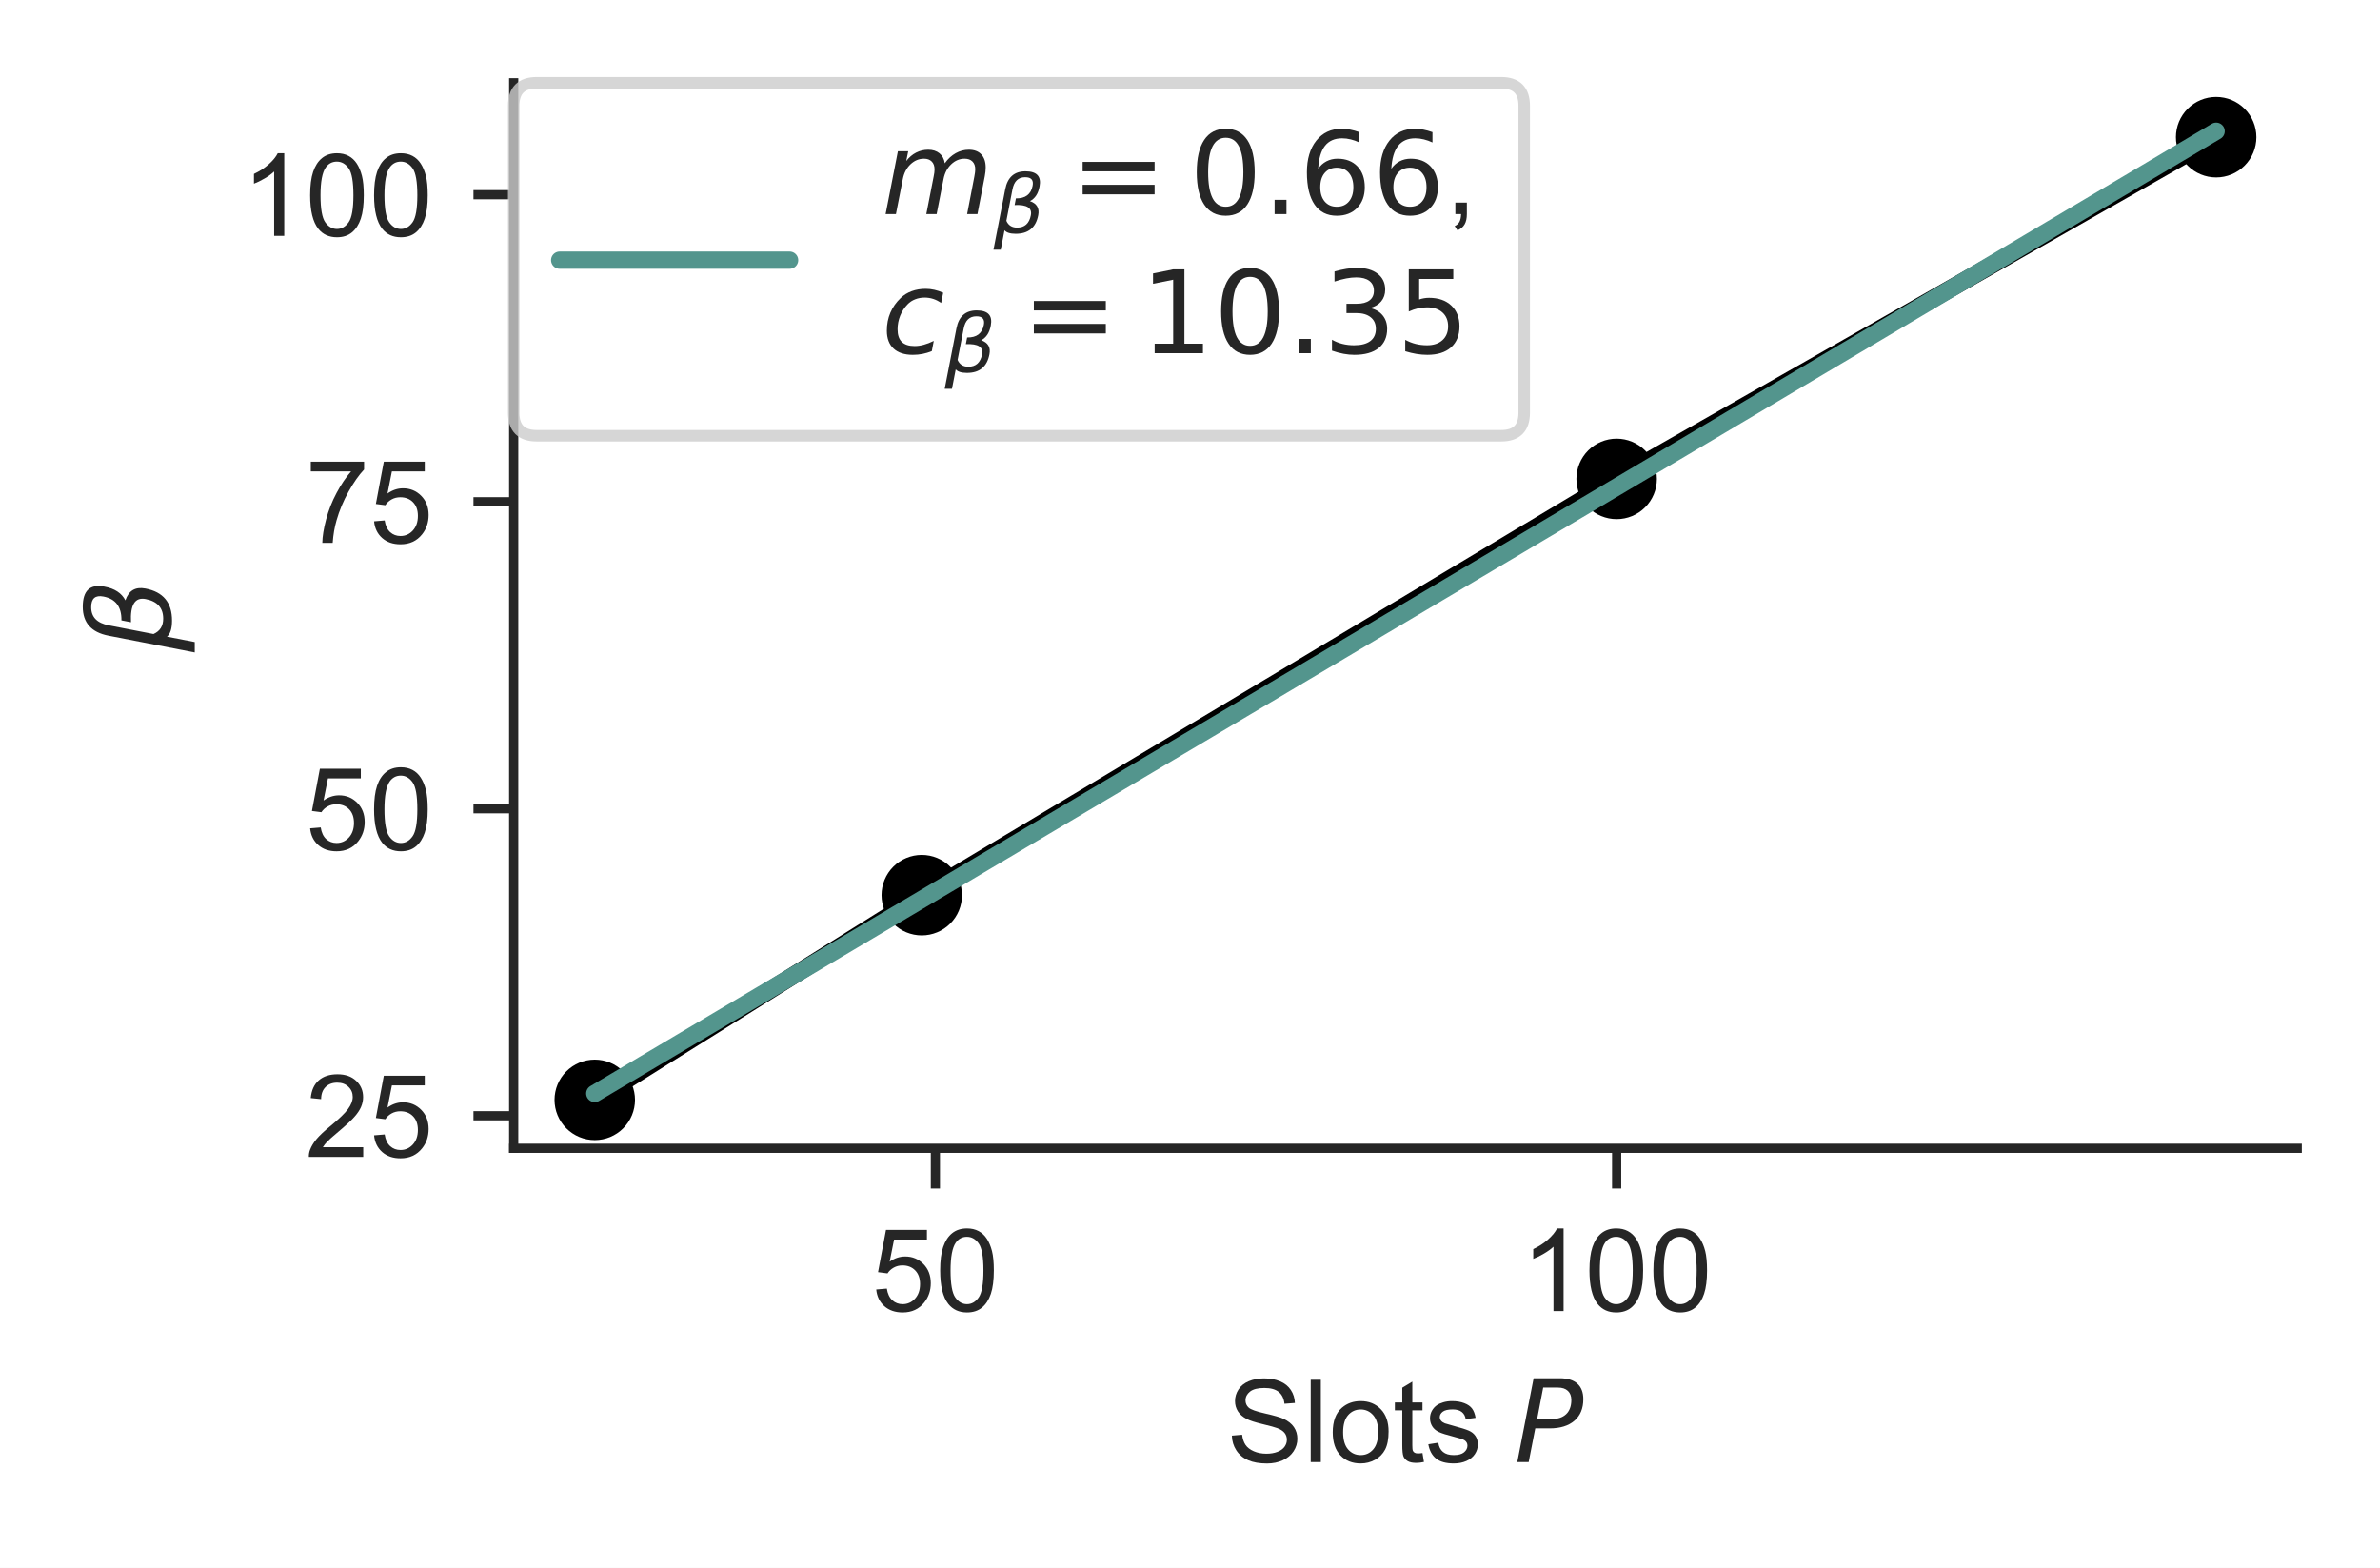
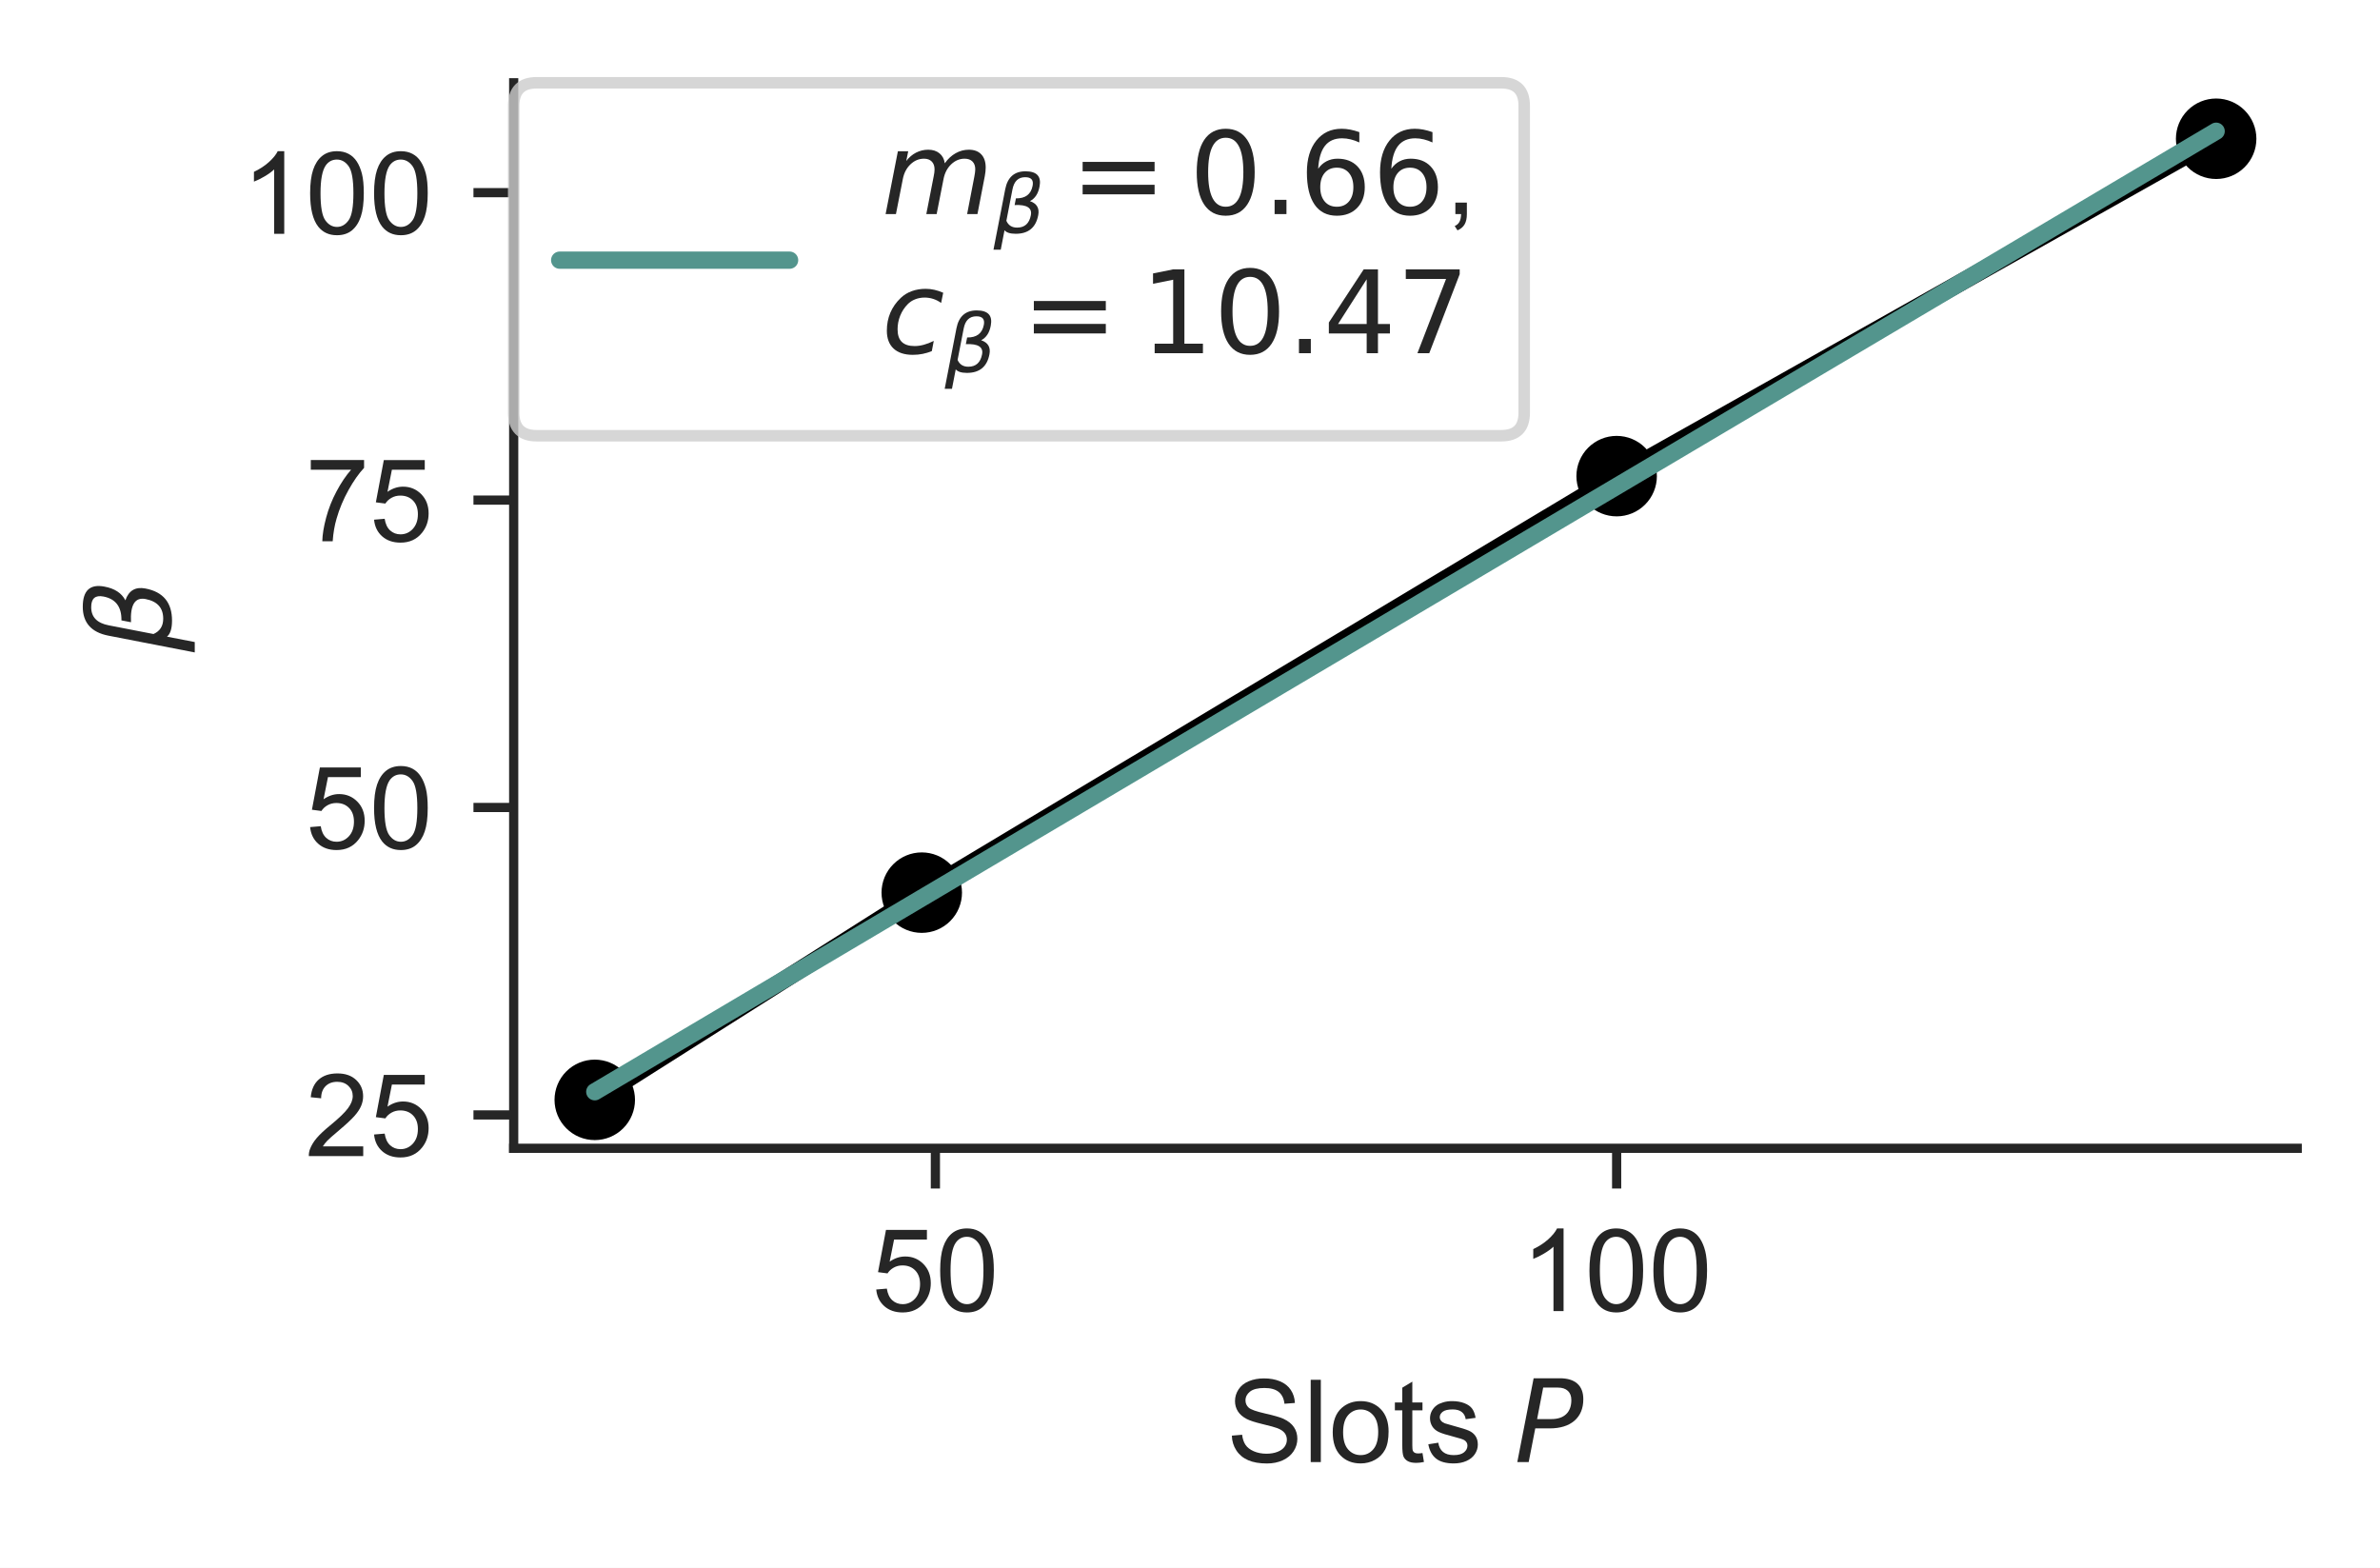
<svg xmlns="http://www.w3.org/2000/svg" xmlns:xlink="http://www.w3.org/1999/xlink" height="136.371pt" version="1.1" viewBox="0 0 207.023 136.371" width="207.023pt">
  <defs>
    <style type="text/css">*{stroke-linecap:butt;stroke-linejoin:round;}</style>
  </defs>
  <g id="figure_1">
    <g id="patch_1">
      <path d="M 0 136.371  L 207.023 136.371  L 207.023 0  L 0 0  z " style="fill:#ffffff;" />
    </g>
    <g id="axes_1">
      <g id="patch_2">
        <path d="M 44.683 99.88  L 199.823 99.88  L 199.823 7.2  L 44.683 7.2  z " style="fill:#ffffff;" />
      </g>
      <g id="matplotlib.axis_1">
        <g id="xtick_1">
          <g id="line2d_1">
            <defs>
-               <path d="M 0 0  L 0 3.5  " id="m41ca927162" style="stroke:#262626;stroke-width:0.8;" />
-             </defs>
-             <g>
-               <use style="fill:#262626;stroke:#262626;stroke-width:0.8;" x="81.364" xlink:href="#m41ca927162" y="99.88" />
+               <path d="M 0 0  L 0 3.5  " id="mcc6d29d7df" style="stroke:#262626;stroke-width:0.8;" />
+             </defs>
+             <g>
+               <use style="fill:#262626;stroke:#262626;stroke-width:0.8;" x="81.364" xlink:href="#mcc6d29d7df" y="99.88" />
            </g>
          </g>
          <g id="text_1">
            <g style="fill:#262626;" transform="translate(75.80318 114.0378)scale(0.1 -0.1)">
              <defs>
                <path d="M 4.156 18.75  L 13.375 19.531  Q 14.406 12.797 18.141 9.391  Q 21.875 6 27.156 6  Q 33.5 6 37.891 10.781  Q 42.281 15.578 42.281 23.484  Q 42.281 31 38.062 35.344  Q 33.844 39.703 27 39.703  Q 22.75 39.703 19.328 37.766  Q 15.922 35.844 13.969 32.766  L 5.719 33.844  L 12.641 70.609  L 48.25 70.609  L 48.25 62.203  L 19.672 62.203  L 15.828 42.969  Q 22.266 47.469 29.344 47.469  Q 38.719 47.469 45.156 40.969  Q 51.609 34.469 51.609 24.266  Q 51.609 14.547 45.953 7.469  Q 39.062 -1.219 27.156 -1.219  Q 17.391 -1.219 11.203 4.25  Q 5.031 9.719 4.156 18.75  z " id="ArialMT-53" />
                <path d="M 4.156 35.297  Q 4.156 48 6.766 55.734  Q 9.375 63.484 14.516 67.672  Q 19.672 71.875 27.484 71.875  Q 33.25 71.875 37.594 69.547  Q 41.938 67.234 44.766 62.859  Q 47.609 58.5 49.219 52.219  Q 50.828 45.953 50.828 35.297  Q 50.828 22.703 48.234 14.969  Q 45.656 7.234 40.5 3  Q 35.359 -1.219 27.484 -1.219  Q 17.141 -1.219 11.234 6.203  Q 4.156 15.141 4.156 35.297  z M 13.188 35.297  Q 13.188 17.672 17.312 11.828  Q 21.438 6 27.484 6  Q 33.547 6 37.672 11.859  Q 41.797 17.719 41.797 35.297  Q 41.797 52.984 37.672 58.781  Q 33.547 64.594 27.391 64.594  Q 21.344 64.594 17.719 59.469  Q 13.188 52.938 13.188 35.297  z " id="ArialMT-48" />
              </defs>
              <use xlink:href="#ArialMT-53" />
              <use x="55.615" xlink:href="#ArialMT-48" />
            </g>
          </g>
        </g>
        <g id="xtick_2">
          <g id="line2d_2">
            <g>
-               <use style="fill:#262626;stroke:#262626;stroke-width:0.8;" x="140.623" xlink:href="#m41ca927162" y="99.88" />
+               <use style="fill:#262626;stroke:#262626;stroke-width:0.8;" x="140.623" xlink:href="#mcc6d29d7df" y="99.88" />
            </g>
          </g>
          <g id="text_2">
            <g style="fill:#262626;" transform="translate(132.2817 114.0378)scale(0.1 -0.1)">
              <defs>
                <path d="M 37.25 0  L 28.469 0  L 28.469 56  Q 25.297 52.984 20.141 49.953  Q 14.984 46.922 10.891 45.406  L 10.891 53.906  Q 18.266 57.375 23.781 62.297  Q 29.297 67.234 31.594 71.875  L 37.25 71.875  z " id="ArialMT-49" />
              </defs>
              <use xlink:href="#ArialMT-49" />
              <use x="55.615" xlink:href="#ArialMT-48" />
              <use x="111.23" xlink:href="#ArialMT-48" />
            </g>
          </g>
        </g>
        <g id="text_3">
          <g style="fill:#262626;" transform="translate(106.7028 127.1831)scale(0.1 -0.1)">
            <defs>
              <path d="M 4.5 23  L 13.422 23.781  Q 14.062 18.406 16.375 14.969  Q 18.703 11.531 23.578 9.406  Q 28.469 7.281 34.578 7.281  Q 39.984 7.281 44.141 8.891  Q 48.297 10.5 50.312 13.297  Q 52.344 16.109 52.344 19.438  Q 52.344 22.797 50.391 25.312  Q 48.438 27.828 43.953 29.547  Q 41.062 30.672 31.203 33.031  Q 21.344 35.406 17.391 37.5  Q 12.25 40.188 9.734 44.156  Q 7.234 48.141 7.234 53.078  Q 7.234 58.5 10.297 63.203  Q 13.375 67.922 19.281 70.359  Q 25.203 72.797 32.422 72.797  Q 40.375 72.797 46.453 70.234  Q 52.547 67.672 55.812 62.688  Q 59.078 57.719 59.328 51.422  L 50.25 50.734  Q 49.516 57.516 45.281 60.984  Q 41.062 64.453 32.812 64.453  Q 24.219 64.453 20.281 61.297  Q 16.359 58.156 16.359 53.719  Q 16.359 49.859 19.141 47.359  Q 21.875 44.875 33.422 42.266  Q 44.969 39.656 49.266 37.703  Q 55.516 34.812 58.484 30.391  Q 61.469 25.984 61.469 20.219  Q 61.469 14.5 58.203 9.438  Q 54.938 4.391 48.797 1.578  Q 42.672 -1.219 35.016 -1.219  Q 25.297 -1.219 18.719 1.609  Q 12.156 4.438 8.422 10.125  Q 4.688 15.828 4.5 23  z " id="ArialMT-83" />
              <path d="M 6.391 0  L 6.391 71.578  L 15.188 71.578  L 15.188 0  z " id="ArialMT-108" />
              <path d="M 3.328 25.922  Q 3.328 40.328 11.328 47.266  Q 18.016 53.031 27.641 53.031  Q 38.328 53.031 45.109 46.016  Q 51.906 39.016 51.906 26.656  Q 51.906 16.656 48.906 10.906  Q 45.906 5.172 40.156 2  Q 34.422 -1.172 27.641 -1.172  Q 16.75 -1.172 10.031 5.812  Q 3.328 12.797 3.328 25.922  z M 12.359 25.922  Q 12.359 15.969 16.703 11.016  Q 21.047 6.062 27.641 6.062  Q 34.188 6.062 38.531 11.031  Q 42.875 16.016 42.875 26.219  Q 42.875 35.844 38.5 40.797  Q 34.125 45.75 27.641 45.75  Q 21.047 45.75 16.703 40.812  Q 12.359 35.891 12.359 25.922  z " id="ArialMT-111" />
              <path d="M 25.781 7.859  L 27.047 0.094  Q 23.344 -0.688 20.406 -0.688  Q 15.625 -0.688 12.984 0.828  Q 10.359 2.344 9.281 4.812  Q 8.203 7.281 8.203 15.188  L 8.203 45.016  L 1.766 45.016  L 1.766 51.859  L 8.203 51.859  L 8.203 64.703  L 16.938 69.969  L 16.938 51.859  L 25.781 51.859  L 25.781 45.016  L 16.938 45.016  L 16.938 14.703  Q 16.938 10.938 17.406 9.859  Q 17.875 8.797 18.922 8.156  Q 19.969 7.516 21.922 7.516  Q 23.391 7.516 25.781 7.859  z " id="ArialMT-116" />
              <path d="M 3.078 15.484  L 11.766 16.844  Q 12.5 11.625 15.844 8.844  Q 19.188 6.062 25.203 6.062  Q 31.25 6.062 34.172 8.516  Q 37.109 10.984 37.109 14.312  Q 37.109 17.281 34.516 19  Q 32.719 20.172 25.531 21.969  Q 15.875 24.422 12.141 26.203  Q 8.406 27.984 6.469 31.125  Q 4.547 34.281 4.547 38.094  Q 4.547 41.547 6.125 44.5  Q 7.719 47.469 10.453 49.422  Q 12.5 50.922 16.031 51.969  Q 19.578 53.031 23.641 53.031  Q 29.734 53.031 34.344 51.266  Q 38.969 49.516 41.156 46.5  Q 43.359 43.5 44.188 38.484  L 35.594 37.312  Q 35.016 41.312 32.203 43.547  Q 29.391 45.797 24.266 45.797  Q 18.219 45.797 15.625 43.797  Q 13.031 41.797 13.031 39.109  Q 13.031 37.406 14.109 36.031  Q 15.188 34.625 17.484 33.688  Q 18.797 33.203 25.25 31.453  Q 34.578 28.953 38.25 27.359  Q 41.938 25.781 44.031 22.75  Q 46.141 19.734 46.141 15.234  Q 46.141 10.844 43.578 6.953  Q 41.016 3.078 36.172 0.953  Q 31.344 -1.172 25.25 -1.172  Q 15.141 -1.172 9.844 3.031  Q 4.547 7.234 3.078 15.484  z " id="ArialMT-115" />
              <path id="ArialMT-32" />
              <path d="M 16.891 72.906  L 39.703 72.906  Q 49.656 72.906 54.875 68.266  Q 60.109 63.625 60.109 54.688  Q 60.109 42.672 52.391 35.984  Q 44.672 29.297 30.719 29.297  L 18.312 29.297  L 12.594 0  L 2.688 0  z M 25.203 64.797  L 19.922 37.406  L 32.328 37.406  Q 40.719 37.406 45.203 41.703  Q 49.703 46 49.703 54  Q 49.703 59.125 46.656 61.953  Q 43.609 64.797 38.094 64.797  z " id="DejaVuSans-Oblique-80" />
            </defs>
            <use transform="translate(0 0.09375)" xlink:href="#ArialMT-83" />
            <use transform="translate(66.69922 0.09375)" xlink:href="#ArialMT-108" />
            <use transform="translate(88.91602 0.09375)" xlink:href="#ArialMT-111" />
            <use transform="translate(144.5312 0.09375)" xlink:href="#ArialMT-116" />
            <use transform="translate(172.3145 0.09375)" xlink:href="#ArialMT-115" />
            <use transform="translate(222.3145 0.09375)" xlink:href="#ArialMT-32" />
            <use transform="translate(250.0977 0.09375)" xlink:href="#DejaVuSans-Oblique-80" />
          </g>
        </g>
      </g>
      <g id="matplotlib.axis_2">
        <g id="ytick_1">
          <g id="line2d_3">
            <defs>
-               <path d="M 0 0  L -3.5 0  " id="ma071b5c2c8" style="stroke:#262626;stroke-width:0.8;" />
-             </defs>
-             <g>
-               <use style="fill:#262626;stroke:#262626;stroke-width:0.8;" x="44.683" xlink:href="#ma071b5c2c8" y="97.05" />
+               <path d="M 0 0  L -3.5 0  " id="m6969411f90" style="stroke:#262626;stroke-width:0.8;" />
+             </defs>
+             <g>
+               <use style="fill:#262626;stroke:#262626;stroke-width:0.8;" x="44.683" xlink:href="#m6969411f90" y="96.977" />
            </g>
          </g>
          <g id="text_4">
-             <g style="fill:#262626;" transform="translate(26.56094 100.6292)scale(0.1 -0.1)">
+             <g style="fill:#262626;" transform="translate(26.56094 100.5559)scale(0.1 -0.1)">
              <defs>
                <path d="M 50.344 8.453  L 50.344 0  L 3.031 0  Q 2.938 3.172 4.047 6.109  Q 5.859 10.938 9.828 15.625  Q 13.812 20.312 21.344 26.469  Q 33.016 36.031 37.109 41.625  Q 41.219 47.219 41.219 52.203  Q 41.219 57.422 37.469 61  Q 33.734 64.594 27.734 64.594  Q 21.391 64.594 17.578 60.781  Q 13.766 56.984 13.719 50.25  L 4.688 51.172  Q 5.609 61.281 11.656 66.578  Q 17.719 71.875 27.938 71.875  Q 38.234 71.875 44.234 66.156  Q 50.25 60.453 50.25 52  Q 50.25 47.703 48.484 43.547  Q 46.734 39.406 42.656 34.812  Q 38.578 30.219 29.109 22.219  Q 21.188 15.578 18.938 13.203  Q 16.703 10.844 15.234 8.453  z " id="ArialMT-50" />
              </defs>
              <use xlink:href="#ArialMT-50" />
              <use x="55.615" xlink:href="#ArialMT-53" />
            </g>
          </g>
        </g>
        <g id="ytick_2">
          <g id="line2d_4">
            <g>
-               <use style="fill:#262626;stroke:#262626;stroke-width:0.8;" x="44.683" xlink:href="#ma071b5c2c8" y="70.346" />
+               <use style="fill:#262626;stroke:#262626;stroke-width:0.8;" x="44.683" xlink:href="#m6969411f90" y="70.238" />
            </g>
          </g>
          <g id="text_5">
-             <g style="fill:#262626;" transform="translate(26.56094 73.92475)scale(0.1 -0.1)">
+             <g style="fill:#262626;" transform="translate(26.56094 73.81669)scale(0.1 -0.1)">
              <use xlink:href="#ArialMT-53" />
              <use x="55.615" xlink:href="#ArialMT-48" />
            </g>
          </g>
        </g>
        <g id="ytick_3">
          <g id="line2d_5">
            <g>
-               <use style="fill:#262626;stroke:#262626;stroke-width:0.8;" x="44.683" xlink:href="#ma071b5c2c8" y="43.641" />
+               <use style="fill:#262626;stroke:#262626;stroke-width:0.8;" x="44.683" xlink:href="#m6969411f90" y="43.499" />
            </g>
          </g>
          <g id="text_6">
-             <g style="fill:#262626;" transform="translate(26.56094 47.22029)scale(0.1 -0.1)">
+             <g style="fill:#262626;" transform="translate(26.56094 47.07751)scale(0.1 -0.1)">
              <defs>
                <path d="M 4.734 62.203  L 4.734 70.656  L 51.078 70.656  L 51.078 63.812  Q 44.234 56.547 37.516 44.484  Q 30.812 32.422 27.156 19.672  Q 24.516 10.688 23.781 0  L 14.75 0  Q 14.891 8.453 18.062 20.406  Q 21.234 32.375 27.172 43.484  Q 33.109 54.594 39.797 62.203  z " id="ArialMT-55" />
              </defs>
              <use xlink:href="#ArialMT-55" />
              <use x="55.615" xlink:href="#ArialMT-53" />
            </g>
          </g>
        </g>
        <g id="ytick_4">
          <g id="line2d_6">
            <g>
-               <use style="fill:#262626;stroke:#262626;stroke-width:0.8;" x="44.683" xlink:href="#ma071b5c2c8" y="16.937" />
+               <use style="fill:#262626;stroke:#262626;stroke-width:0.8;" x="44.683" xlink:href="#m6969411f90" y="16.759" />
            </g>
          </g>
          <g id="text_7">
-             <g style="fill:#262626;" transform="translate(21 20.51583)scale(0.1 -0.1)">
+             <g style="fill:#262626;" transform="translate(21 20.33832)scale(0.1 -0.1)">
              <use xlink:href="#ArialMT-49" />
              <use x="55.615" xlink:href="#ArialMT-48" />
              <use x="111.23" xlink:href="#ArialMT-48" />
            </g>
          </g>
        </g>
        <g id="text_8">
          <g style="fill:#262626;" transform="translate(14.9 56.74)rotate(-90)scale(0.1 -0.1)">
            <defs>
              <path d="M 13.625 3.375  L 8.938 -20.797  L -0.094 -20.797  L 14.5 54.344  Q 18.844 76.609 39.656 76.609  Q 60.75 76.609 57.172 57.812  Q 54.734 44.438 45.219 39.547  Q 58.016 35.156 55.516 22.125  Q 51.125 -1.078 27.484 -1.031  Q 17.141 -0.984 13.625 3.375  z M 15.922 15.094  Q 19.672 6.594 29.297 6.641  Q 43.359 6.641 46.344 21.969  Q 49.031 35.75 26.172 34.672  L 27.781 42.969  Q 45.453 42.672 48.531 58.594  Q 50.641 69.344 39.203 69.281  Q 26.422 69.281 23.484 54.047  z " id="DejaVuSans-Oblique-946" />
            </defs>
            <use transform="translate(0 0.390625)" xlink:href="#DejaVuSans-Oblique-946" />
          </g>
        </g>
      </g>
      <g id="line2d_7">
-         <path clip-path="url(#pe85bda964c)" d="M 51.735 95.667  L 80.179 77.862  L 140.623 41.655  L 192.771 11.932  " style="fill:none;stroke:#000000;stroke-linecap:round;stroke-width:1.5;" />
+         <path clip-path="url(#pf82f14381f)" d="M 51.735 95.667  L 80.179 77.643  L 140.623 41.414  L 192.771 12.069  " style="fill:none;stroke:#000000;stroke-linecap:round;stroke-width:1.5;" />
        <defs>
-           <path d="M 0 3  C 0.796 3 1.559 2.684 2.121 2.121  C 2.684 1.559 3 0.796 3 0  C 3 -0.796 2.684 -1.559 2.121 -2.121  C 1.559 -2.684 0.796 -3 0 -3  C -0.796 -3 -1.559 -2.684 -2.121 -2.121  C -2.684 -1.559 -3 -0.796 -3 0  C -3 0.796 -2.684 1.559 -2.121 2.121  C -1.559 2.684 -0.796 3 0 3  z " id="mb8c905f011" style="stroke:#000000;" />
+           <path d="M 0 3  C 0.796 3 1.559 2.684 2.121 2.121  C 2.684 1.559 3 0.796 3 0  C 3 -0.796 2.684 -1.559 2.121 -2.121  C 1.559 -2.684 0.796 -3 0 -3  C -0.796 -3 -1.559 -2.684 -2.121 -2.121  C -2.684 -1.559 -3 -0.796 -3 0  C -3 0.796 -2.684 1.559 -2.121 2.121  C -1.559 2.684 -0.796 3 0 3  z " id="m73b9d98951" style="stroke:#000000;" />
        </defs>
-         <g clip-path="url(#pe85bda964c)">
-           <use style="stroke:#000000;" x="51.735" xlink:href="#mb8c905f011" y="95.667" />
-           <use style="stroke:#000000;" x="80.179" xlink:href="#mb8c905f011" y="77.862" />
-           <use style="stroke:#000000;" x="140.623" xlink:href="#mb8c905f011" y="41.655" />
-           <use style="stroke:#000000;" x="192.771" xlink:href="#mb8c905f011" y="11.932" />
+         <g clip-path="url(#pf82f14381f)">
+           <use style="stroke:#000000;" x="51.735" xlink:href="#m73b9d98951" y="95.667" />
+           <use style="stroke:#000000;" x="80.179" xlink:href="#m73b9d98951" y="77.643" />
+           <use style="stroke:#000000;" x="140.623" xlink:href="#m73b9d98951" y="41.414" />
+           <use style="stroke:#000000;" x="192.771" xlink:href="#m73b9d98951" y="12.069" />
        </g>
      </g>
      <g id="line2d_8">
-         <path clip-path="url(#pe85bda964c)" d="M 51.735 95.112  L 53.159 94.266  L 54.584 93.421  L 56.008 92.575  L 57.433 91.73  L 58.858 90.885  L 60.282 90.039  L 61.707 89.194  L 63.132 88.348  L 64.556 87.503  L 65.981 86.657  L 67.405 85.812  L 68.83 84.966  L 70.255 84.121  L 71.679 83.276  L 73.104 82.43  L 74.528 81.585  L 75.953 80.739  L 77.378 79.894  L 78.802 79.048  L 80.227 78.203  L 81.651 77.357  L 83.076 76.512  L 84.501 75.667  L 85.925 74.821  L 87.35 73.976  L 88.774 73.13  L 90.199 72.285  L 91.624 71.439  L 93.048 70.594  L 94.473 69.748  L 95.898 68.903  L 97.322 68.058  L 98.747 67.212  L 100.171 66.367  L 101.596 65.521  L 103.021 64.676  L 104.445 63.83  L 105.87 62.985  L 107.294 62.139  L 108.719 61.294  L 110.144 60.449  L 111.568 59.603  L 112.993 58.758  L 114.417 57.912  L 115.842 57.067  L 117.267 56.221  L 118.691 55.376  L 120.116 54.53  L 121.541 53.685  L 122.965 52.84  L 124.39 51.994  L 125.814 51.149  L 127.239 50.303  L 128.664 49.458  L 130.088 48.612  L 131.513 47.767  L 132.937 46.921  L 134.362 46.076  L 135.787 45.231  L 137.211 44.385  L 138.636 43.54  L 140.06 42.694  L 141.485 41.849  L 142.91 41.003  L 144.334 40.158  L 145.759 39.312  L 147.183 38.467  L 148.608 37.622  L 150.033 36.776  L 151.457 35.931  L 152.882 35.085  L 154.307 34.24  L 155.731 33.394  L 157.156 32.549  L 158.58 31.703  L 160.005 30.858  L 161.43 30.013  L 162.854 29.167  L 164.279 28.322  L 165.703 27.476  L 167.128 26.631  L 168.553 25.785  L 169.977 24.94  L 171.402 24.094  L 172.826 23.249  L 174.251 22.404  L 175.676 21.558  L 177.1 20.713  L 178.525 19.867  L 179.95 19.022  L 181.374 18.176  L 182.799 17.331  L 184.223 16.485  L 185.648 15.64  L 187.073 14.795  L 188.497 13.949  L 189.922 13.104  L 191.346 12.258  L 192.771 11.413  " style="fill:none;stroke:#53958d;stroke-linecap:round;stroke-width:1.5;" />
+         <path clip-path="url(#pf82f14381f)" d="M 51.735 94.963  L 53.159 94.119  L 54.584 93.275  L 56.008 92.431  L 57.433 91.587  L 58.858 90.743  L 60.282 89.899  L 61.707 89.055  L 63.132 88.211  L 64.556 87.367  L 65.981 86.523  L 67.405 85.68  L 68.83 84.836  L 70.255 83.992  L 71.679 83.148  L 73.104 82.304  L 74.528 81.46  L 75.953 80.616  L 77.378 79.772  L 78.802 78.928  L 80.227 78.084  L 81.651 77.24  L 83.076 76.396  L 84.501 75.552  L 85.925 74.708  L 87.35 73.864  L 88.774 73.02  L 90.199 72.176  L 91.624 71.333  L 93.048 70.489  L 94.473 69.645  L 95.898 68.801  L 97.322 67.957  L 98.747 67.113  L 100.171 66.269  L 101.596 65.425  L 103.021 64.581  L 104.445 63.737  L 105.87 62.893  L 107.294 62.049  L 108.719 61.205  L 110.144 60.361  L 111.568 59.517  L 112.993 58.673  L 114.417 57.829  L 115.842 56.986  L 117.267 56.142  L 118.691 55.298  L 120.116 54.454  L 121.541 53.61  L 122.965 52.766  L 124.39 51.922  L 125.814 51.078  L 127.239 50.234  L 128.664 49.39  L 130.088 48.546  L 131.513 47.702  L 132.937 46.858  L 134.362 46.014  L 135.787 45.17  L 137.211 44.326  L 138.636 43.482  L 140.06 42.639  L 141.485 41.795  L 142.91 40.951  L 144.334 40.107  L 145.759 39.263  L 147.183 38.419  L 148.608 37.575  L 150.033 36.731  L 151.457 35.887  L 152.882 35.043  L 154.307 34.199  L 155.731 33.355  L 157.156 32.511  L 158.58 31.667  L 160.005 30.823  L 161.43 29.979  L 162.854 29.135  L 164.279 28.292  L 165.703 27.448  L 167.128 26.604  L 168.553 25.76  L 169.977 24.916  L 171.402 24.072  L 172.826 23.228  L 174.251 22.384  L 175.676 21.54  L 177.1 20.696  L 178.525 19.852  L 179.95 19.008  L 181.374 18.164  L 182.799 17.32  L 184.223 16.476  L 185.648 15.632  L 187.073 14.788  L 188.497 13.945  L 189.922 13.101  L 191.346 12.257  L 192.771 11.413  " style="fill:none;stroke:#53958d;stroke-linecap:round;stroke-width:1.5;" />
      </g>
      <g id="patch_3">
        <path d="M 44.683 99.88  L 44.683 7.2  " style="fill:none;stroke:#262626;stroke-linecap:square;stroke-linejoin:miter;stroke-width:0.8;" />
      </g>
      <g id="patch_4">
        <path d="M 44.683 99.88  L 199.823 99.88  " style="fill:none;stroke:#262626;stroke-linecap:square;stroke-linejoin:miter;stroke-width:0.8;" />
      </g>
      <g id="legend_1">
        <g id="patch_5">
          <path d="M 46.683 37.9  L 130.583 37.9  Q 132.583 37.9 132.583 35.9  L 132.583 9.2  Q 132.583 7.2 130.583 7.2  L 46.683 7.2  Q 44.683 7.2 44.683 9.2  L 44.683 35.9  Q 44.683 37.9 46.683 37.9  z " style="fill:#ffffff;opacity:0.8;stroke:#cccccc;stroke-linejoin:miter;" />
        </g>
        <g id="line2d_9">
          <path d="M 48.683 22.629  L 68.683 22.629  " style="fill:none;stroke:#53958d;stroke-linecap:round;stroke-width:1.5;" />
        </g>
        <g id="line2d_10" />
        <g id="text_9">
          <g style="fill:#262626;" transform="translate(76.68281 18.7)scale(0.1 -0.1)">
            <defs>
              <path d="M 89.797 33.016  L 83.406 0  L 74.422 0  L 80.719 32.719  Q 81.109 34.812 81.297 36.328  Q 81.5 37.844 81.5 38.922  Q 81.5 43.312 79.047 45.75  Q 76.609 48.188 72.219 48.188  Q 65.672 48.188 60.547 43.281  Q 55.422 38.375 53.906 30.516  L 47.906 0  L 38.922 0  L 45.312 32.719  Q 45.703 34.516 45.891 36.047  Q 46.094 37.594 46.094 38.812  Q 46.094 43.266 43.656 45.719  Q 41.219 48.188 36.922 48.188  Q 30.281 48.188 25.141 43.281  Q 20.016 38.375 18.5 30.516  L 12.5 0  L 3.516 0  L 14.203 54.688  L 23.188 54.688  L 21.484 46.188  Q 25.141 50.984 30.047 53.484  Q 34.969 56 40.578 56  Q 46.531 56 50.359 52.875  Q 54.203 49.75 54.984 44.188  Q 59.078 49.953 64.469 52.969  Q 69.875 56 75.875 56  Q 82.906 56 86.734 51.953  Q 90.578 47.906 90.578 40.484  Q 90.578 38.875 90.375 36.938  Q 90.188 35.016 89.797 33.016  z " id="DejaVuSans-Oblique-109" />
              <path d="M 10.594 45.406  L 73.188 45.406  L 73.188 37.203  L 10.594 37.203  z M 10.594 25.484  L 73.188 25.484  L 73.188 17.188  L 10.594 17.188  z " id="DejaVuSans-61" />
              <path d="M 31.781 66.406  Q 24.172 66.406 20.328 58.906  Q 16.5 51.422 16.5 36.375  Q 16.5 21.391 20.328 13.891  Q 24.172 6.391 31.781 6.391  Q 39.453 6.391 43.281 13.891  Q 47.125 21.391 47.125 36.375  Q 47.125 51.422 43.281 58.906  Q 39.453 66.406 31.781 66.406  z M 31.781 74.219  Q 44.047 74.219 50.516 64.516  Q 56.984 54.828 56.984 36.375  Q 56.984 17.969 50.516 8.266  Q 44.047 -1.422 31.781 -1.422  Q 19.531 -1.422 13.062 8.266  Q 6.594 17.969 6.594 36.375  Q 6.594 54.828 13.062 64.516  Q 19.531 74.219 31.781 74.219  z " id="DejaVuSans-48" />
              <path d="M 10.688 12.406  L 21 12.406  L 21 0  L 10.688 0  z " id="DejaVuSans-46" />
              <path d="M 33.016 40.375  Q 26.375 40.375 22.484 35.828  Q 18.609 31.297 18.609 23.391  Q 18.609 15.531 22.484 10.953  Q 26.375 6.391 33.016 6.391  Q 39.656 6.391 43.531 10.953  Q 47.406 15.531 47.406 23.391  Q 47.406 31.297 43.531 35.828  Q 39.656 40.375 33.016 40.375  z M 52.594 71.297  L 52.594 62.312  Q 48.875 64.062 45.094 64.984  Q 41.312 65.922 37.594 65.922  Q 27.828 65.922 22.672 59.328  Q 17.531 52.734 16.797 39.406  Q 19.672 43.656 24.016 45.922  Q 28.375 48.188 33.594 48.188  Q 44.578 48.188 50.953 41.516  Q 57.328 34.859 57.328 23.391  Q 57.328 12.156 50.688 5.359  Q 44.047 -1.422 33.016 -1.422  Q 20.359 -1.422 13.672 8.266  Q 6.984 17.969 6.984 36.375  Q 6.984 53.656 15.188 63.938  Q 23.391 74.219 37.203 74.219  Q 40.922 74.219 44.703 73.484  Q 48.484 72.75 52.594 71.297  z " id="DejaVuSans-54" />
              <path d="M 8.891 0  L 8.891 10.016  L 18.891 10.016  L 18.891 0  Q 18.891 -5.516 16.938 -8.906  Q 14.984 -12.312 10.75 -14.156  L 8.297 -10.406  Q 11.078 -9.188 12.391 -6.812  Q 13.719 -4.438 13.875 0  z " id="ArialMT-44" />
            </defs>
            <use transform="translate(0 0.78125)" xlink:href="#DejaVuSans-Oblique-109" />
            <use transform="translate(97.41211 -15.625)scale(0.7)" xlink:href="#DejaVuSans-Oblique-946" />
            <use transform="translate(164.3018 0.78125)" xlink:href="#DejaVuSans-61" />
            <use transform="translate(267.5732 0.78125)" xlink:href="#DejaVuSans-48" />
            <use transform="translate(331.1963 0.78125)" xlink:href="#DejaVuSans-46" />
            <use transform="translate(362.9834 0.78125)" xlink:href="#DejaVuSans-54" />
            <use transform="translate(426.6064 0.78125)" xlink:href="#DejaVuSans-54" />
            <use transform="translate(490.2295 0.78125)" xlink:href="#ArialMT-44" />
          </g>
          <g style="fill:#262626;" transform="translate(76.68281 30.8)scale(0.1 -0.1)">
            <defs>
              <path d="M 53.609 52.594  L 51.812 43.703  Q 48.578 46.047 44.938 47.219  Q 41.312 48.391 37.406 48.391  Q 33.109 48.391 29.219 46.875  Q 25.344 45.359 22.703 42.578  Q 18.5 38.328 16.203 32.609  Q 13.922 26.906 13.922 20.797  Q 13.922 13.422 17.609 9.812  Q 21.297 6.203 28.812 6.203  Q 32.516 6.203 36.688 7.328  Q 40.875 8.453 45.406 10.688  L 43.703 1.812  Q 39.797 0.203 35.672 -0.609  Q 31.547 -1.422 27.203 -1.422  Q 16.312 -1.422 10.453 4.016  Q 4.594 9.469 4.594 19.578  Q 4.594 28.078 7.641 35.234  Q 10.688 42.391 16.703 48.094  Q 20.797 52 26.312 54  Q 31.844 56 38.375 56  Q 42.188 56 45.938 55.141  Q 49.703 54.297 53.609 52.594  z " id="DejaVuSans-Oblique-99" />
              <path d="M 12.406 8.297  L 28.516 8.297  L 28.516 63.922  L 10.984 60.406  L 10.984 69.391  L 28.422 72.906  L 38.281 72.906  L 38.281 8.297  L 54.391 8.297  L 54.391 0  L 12.406 0  z " id="DejaVuSans-49" />
-               <path d="M 40.578 39.312  Q 47.656 37.797 51.625 33  Q 55.609 28.219 55.609 21.188  Q 55.609 10.406 48.188 4.484  Q 40.766 -1.422 27.094 -1.422  Q 22.516 -1.422 17.656 -0.516  Q 12.797 0.391 7.625 2.203  L 7.625 11.719  Q 11.719 9.328 16.594 8.109  Q 21.484 6.891 26.812 6.891  Q 36.078 6.891 40.938 10.547  Q 45.797 14.203 45.797 21.188  Q 45.797 27.641 41.281 31.266  Q 36.766 34.906 28.719 34.906  L 20.219 34.906  L 20.219 43.016  L 29.109 43.016  Q 36.375 43.016 40.234 45.922  Q 44.094 48.828 44.094 54.297  Q 44.094 59.906 40.109 62.906  Q 36.141 65.922 28.719 65.922  Q 24.656 65.922 20.016 65.031  Q 15.375 64.156 9.812 62.312  L 9.812 71.094  Q 15.438 72.656 20.344 73.438  Q 25.25 74.219 29.594 74.219  Q 40.828 74.219 47.359 69.109  Q 53.906 64.016 53.906 55.328  Q 53.906 49.266 50.438 45.094  Q 46.969 40.922 40.578 39.312  z " id="DejaVuSans-51" />
-               <path d="M 10.797 72.906  L 49.516 72.906  L 49.516 64.594  L 19.828 64.594  L 19.828 46.734  Q 21.969 47.469 24.109 47.828  Q 26.266 48.188 28.422 48.188  Q 40.625 48.188 47.75 41.5  Q 54.891 34.812 54.891 23.391  Q 54.891 11.625 47.562 5.094  Q 40.234 -1.422 26.906 -1.422  Q 22.312 -1.422 17.547 -0.641  Q 12.797 0.141 7.719 1.703  L 7.719 11.625  Q 12.109 9.234 16.797 8.062  Q 21.484 6.891 26.703 6.891  Q 35.156 6.891 40.078 11.328  Q 45.016 15.766 45.016 23.391  Q 45.016 31 40.078 35.438  Q 35.156 39.891 26.703 39.891  Q 22.75 39.891 18.812 39.016  Q 14.891 38.141 10.797 36.281  z " id="DejaVuSans-53" />
+               <path d="M 37.797 64.312  L 12.891 25.391  L 37.797 25.391  z M 35.203 72.906  L 47.609 72.906  L 47.609 25.391  L 58.016 25.391  L 58.016 17.188  L 47.609 17.188  L 47.609 0  L 37.797 0  L 37.797 17.188  L 4.891 17.188  L 4.891 26.703  z " id="DejaVuSans-52" />
+               <path d="M 8.203 72.906  L 55.078 72.906  L 55.078 68.703  L 28.609 0  L 18.312 0  L 43.219 64.594  L 8.203 64.594  z " id="DejaVuSans-55" />
            </defs>
            <use transform="translate(0 0.78125)" xlink:href="#DejaVuSans-Oblique-99" />
            <use transform="translate(54.98047 -15.625)scale(0.7)" xlink:href="#DejaVuSans-Oblique-946" />
            <use transform="translate(121.8701 0.78125)" xlink:href="#DejaVuSans-61" />
            <use transform="translate(225.1416 0.78125)" xlink:href="#DejaVuSans-49" />
            <use transform="translate(288.7646 0.78125)" xlink:href="#DejaVuSans-48" />
            <use transform="translate(352.3877 0.78125)" xlink:href="#DejaVuSans-46" />
-             <use transform="translate(384.1748 0.78125)" xlink:href="#DejaVuSans-51" />
-             <use transform="translate(447.7979 0.78125)" xlink:href="#DejaVuSans-53" />
+             <use transform="translate(384.1748 0.78125)" xlink:href="#DejaVuSans-52" />
+             <use transform="translate(447.7979 0.78125)" xlink:href="#DejaVuSans-55" />
          </g>
        </g>
      </g>
    </g>
  </g>
  <defs>
-     <clipPath id="pe85bda964c">
+     <clipPath id="pf82f14381f">
      <rect height="92.68" width="155.14" x="44.683" y="7.2" />
    </clipPath>
  </defs>
</svg>
